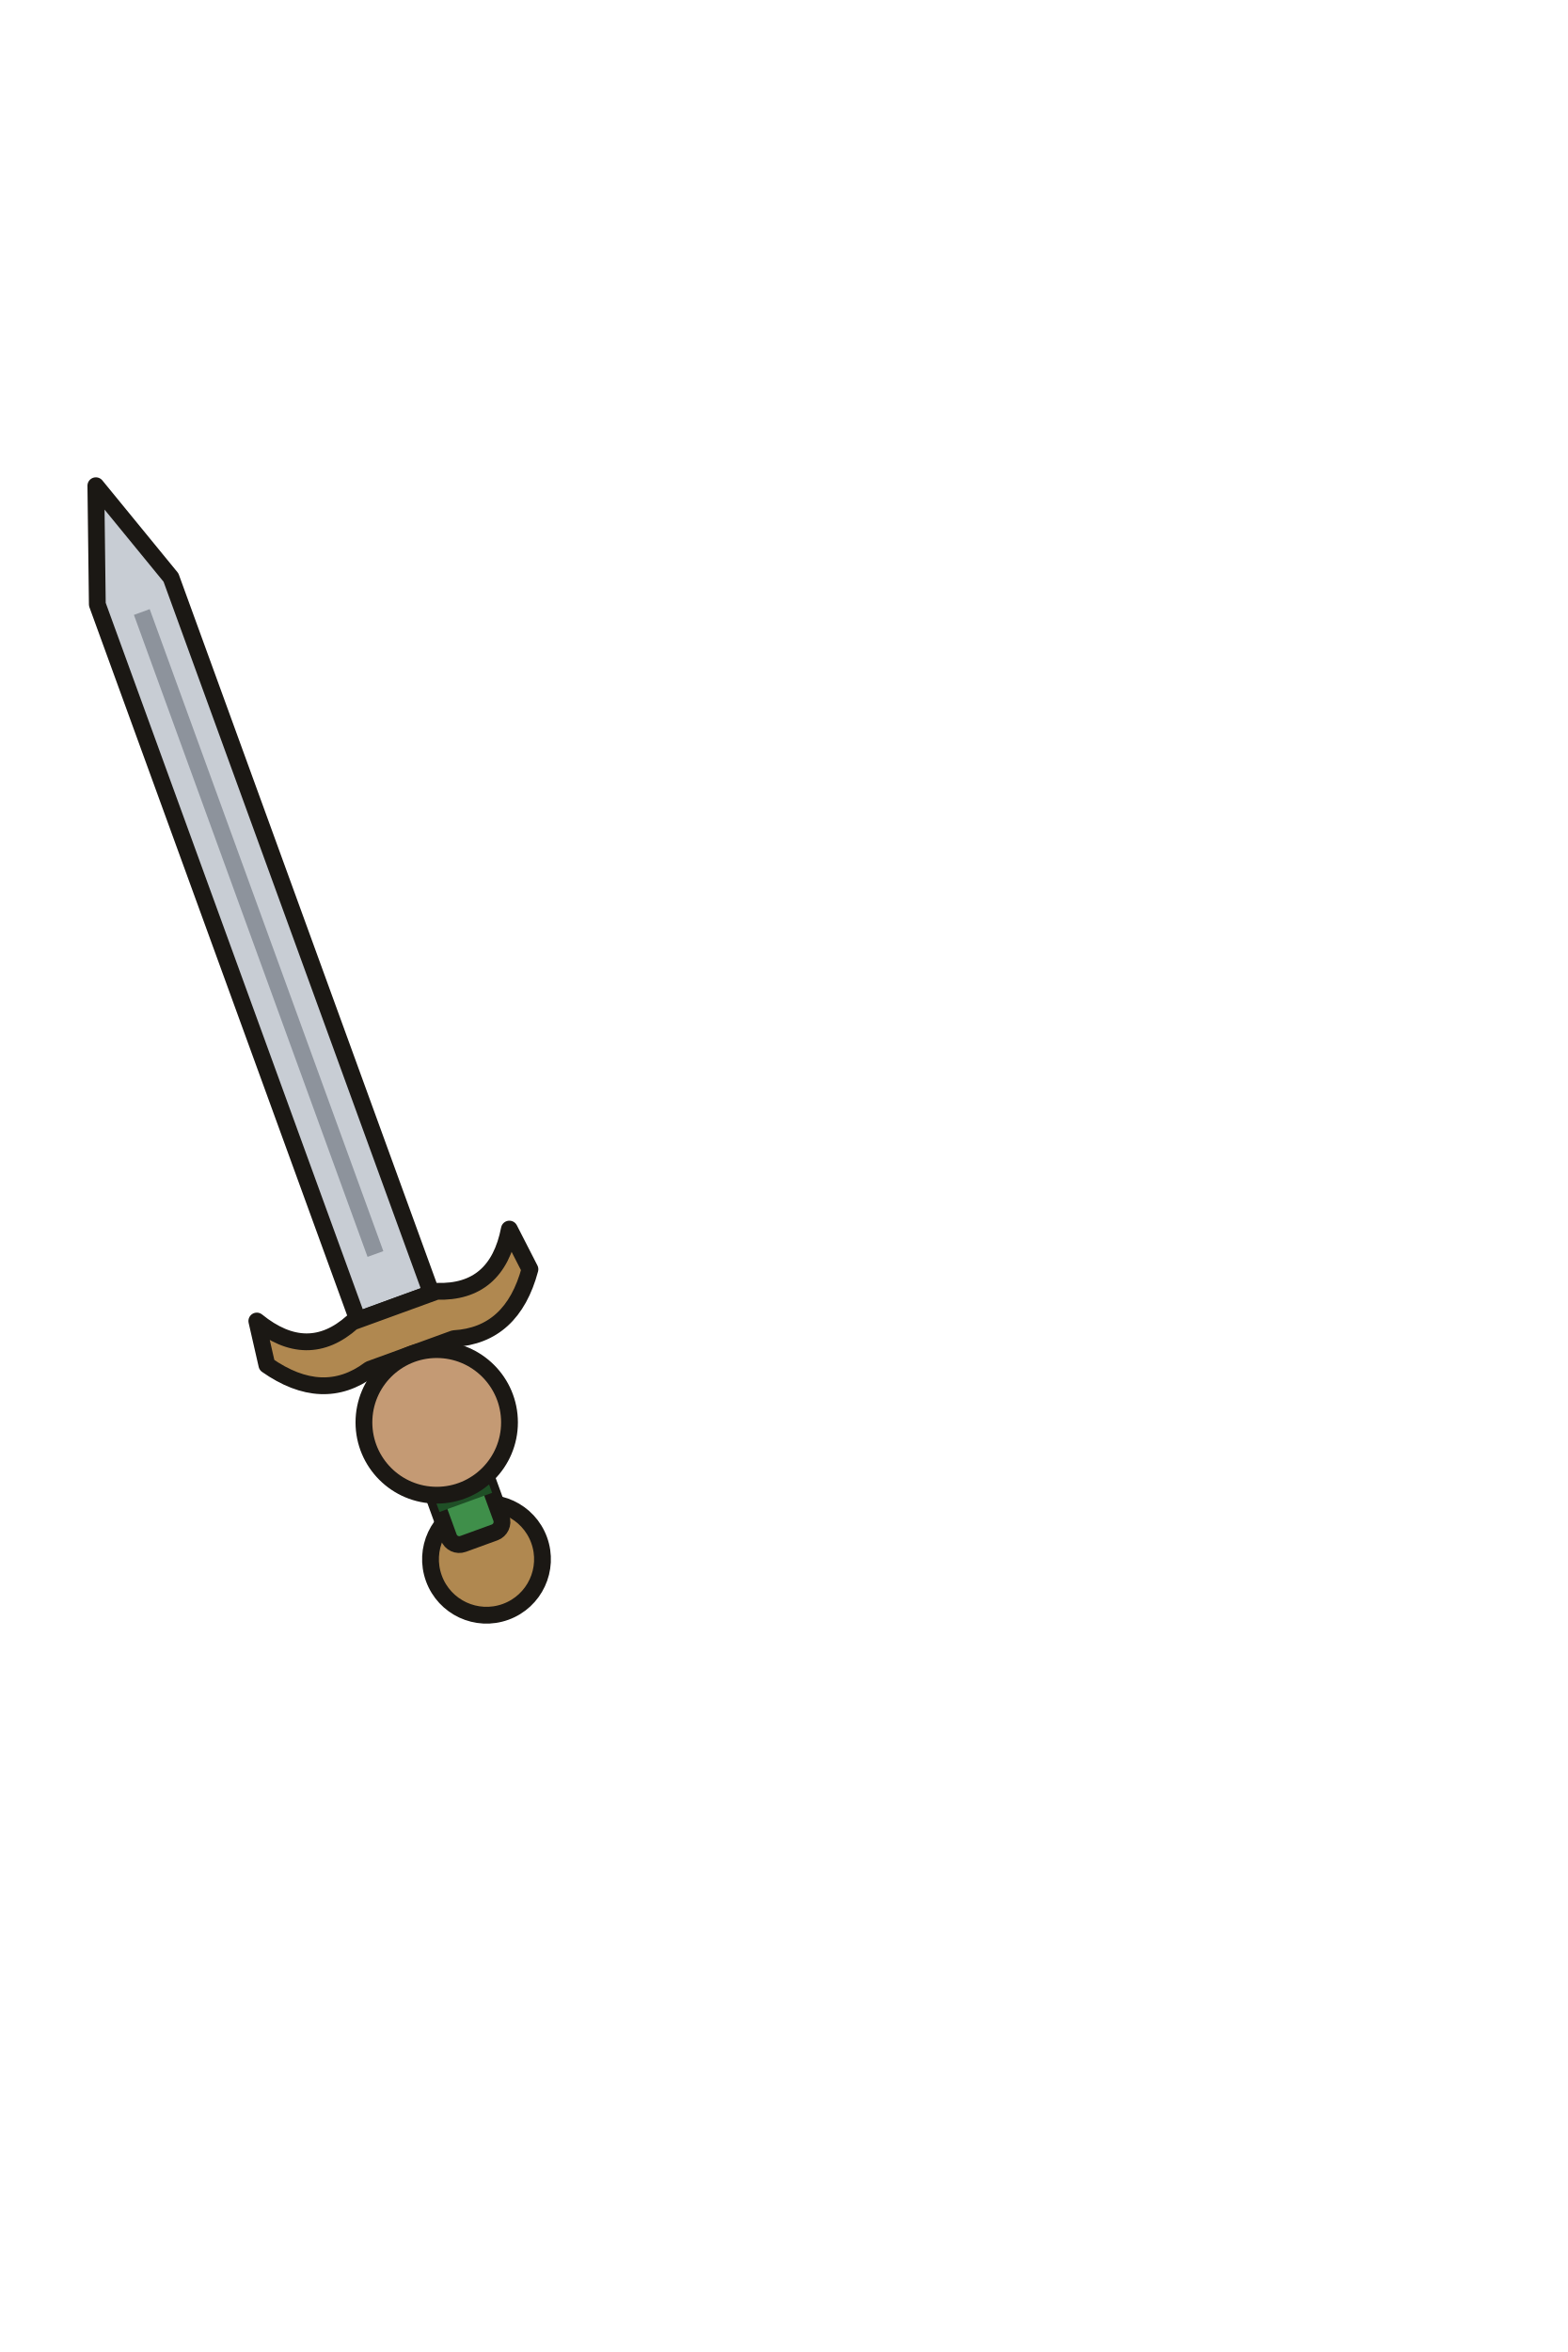
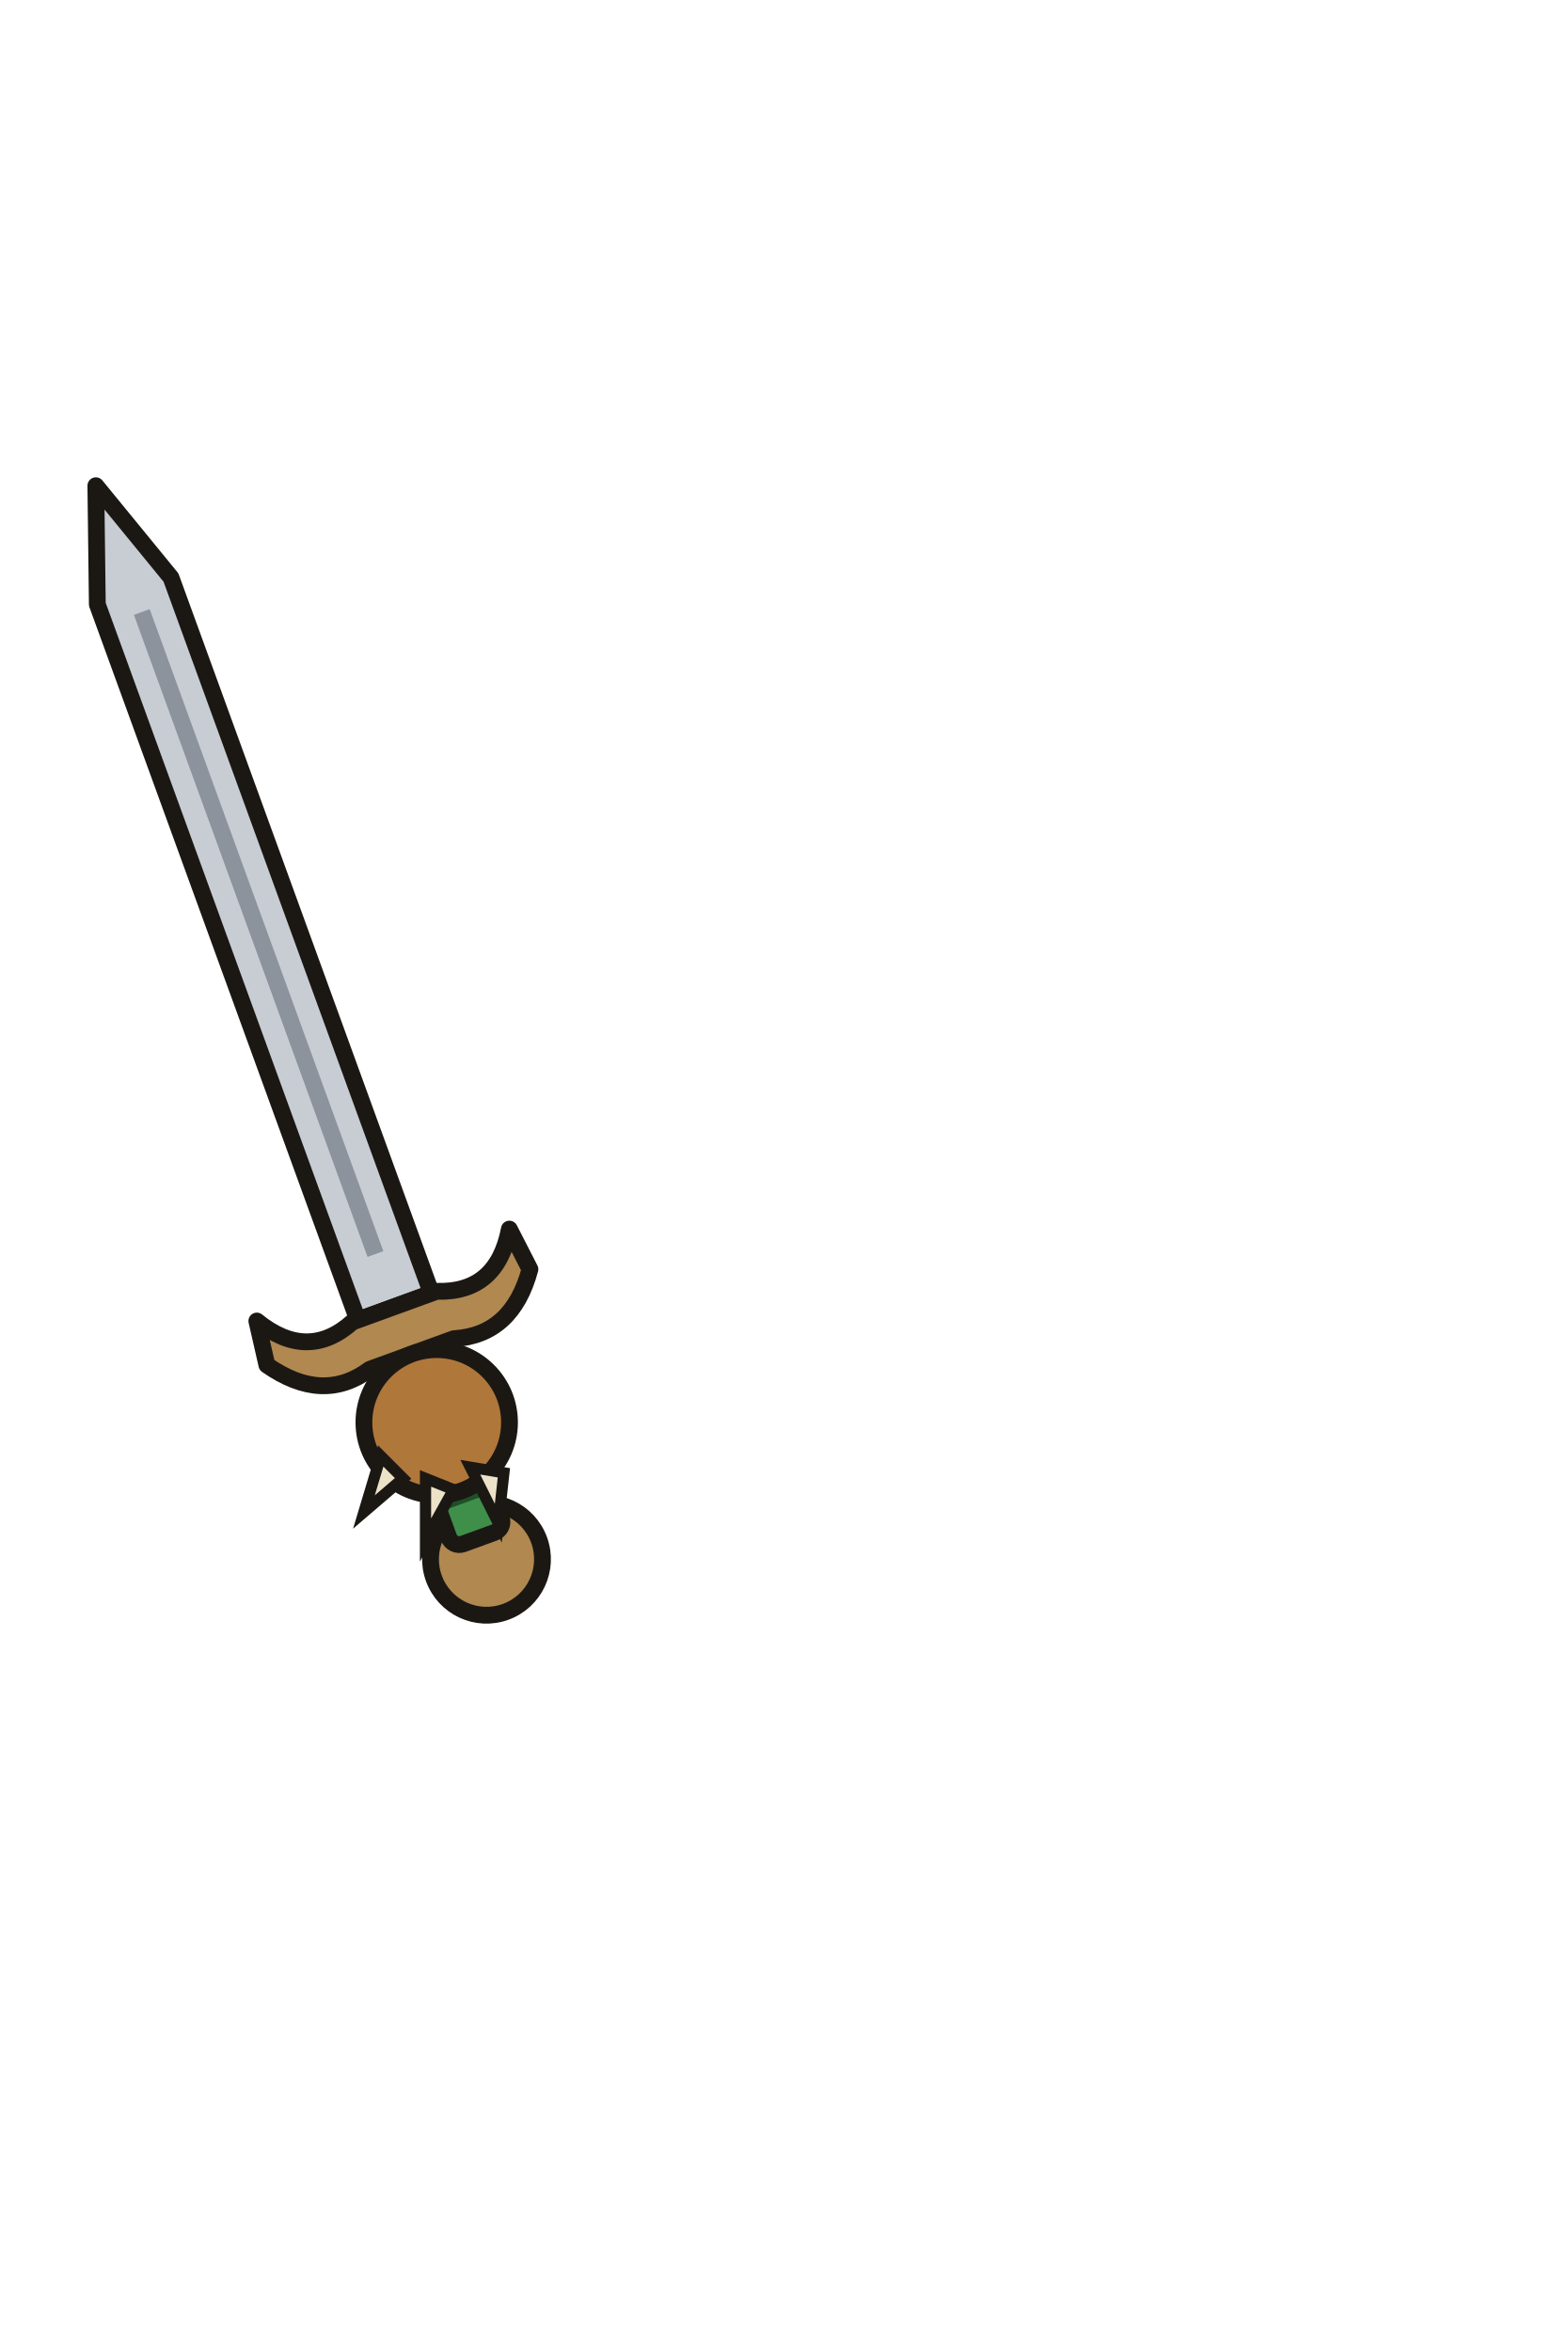
<svg xmlns="http://www.w3.org/2000/svg" width="280" height="420" viewBox="0 0 140 210">
  <g transform="rotate(-20 39 127)" stroke="#1b1814" stroke-width="1.5" stroke-linejoin="round">
    <circle cx="39" cy="140" r="5" fill="#b08850" />
    <rect x="36.5" y="120" width="5" height="18" rx="1" fill="#3f8f4a" />
    <path d="M35.5,116 V48 L39,38 L42.5,48 V116 Z" fill="#c8cdd4" />
    <path d="M27,113 Q30,118 35,116 H43 Q48,118 51,113 L51.5,117 Q48,122 43,120.5 H35 Q30,122 26.5,117 Z" fill="#b08850" />
    <path d="M39,111 V50" stroke="#8d939c" stroke-width="1.5" fill="none" />
    <path d="M36.5,124 H41.5 M36.5,129 H41.5 M36.5,134 H41.5" stroke="#1f4f26" stroke-width="1.2" fill="none" />
  </g>
-   <circle cx="39" cy="127" r="6.5" fill="#c49a74" stroke="#1b1814" stroke-width="1.5" />
+   <circle cx="39" cy="127" r="6.5" fill="#b0773a" stroke="#1b1814" stroke-width="1.5" />
+   <path d="M34,130 l-1.5,5 l3.5,-3 Z M38,132 l0,5.5 l2.5,-4.5 Z M42,131 l2.5,5 l0.5,-4.5 Z" fill="#ece2c8" stroke="#1b1814" stroke-width="1" />
</svg>
